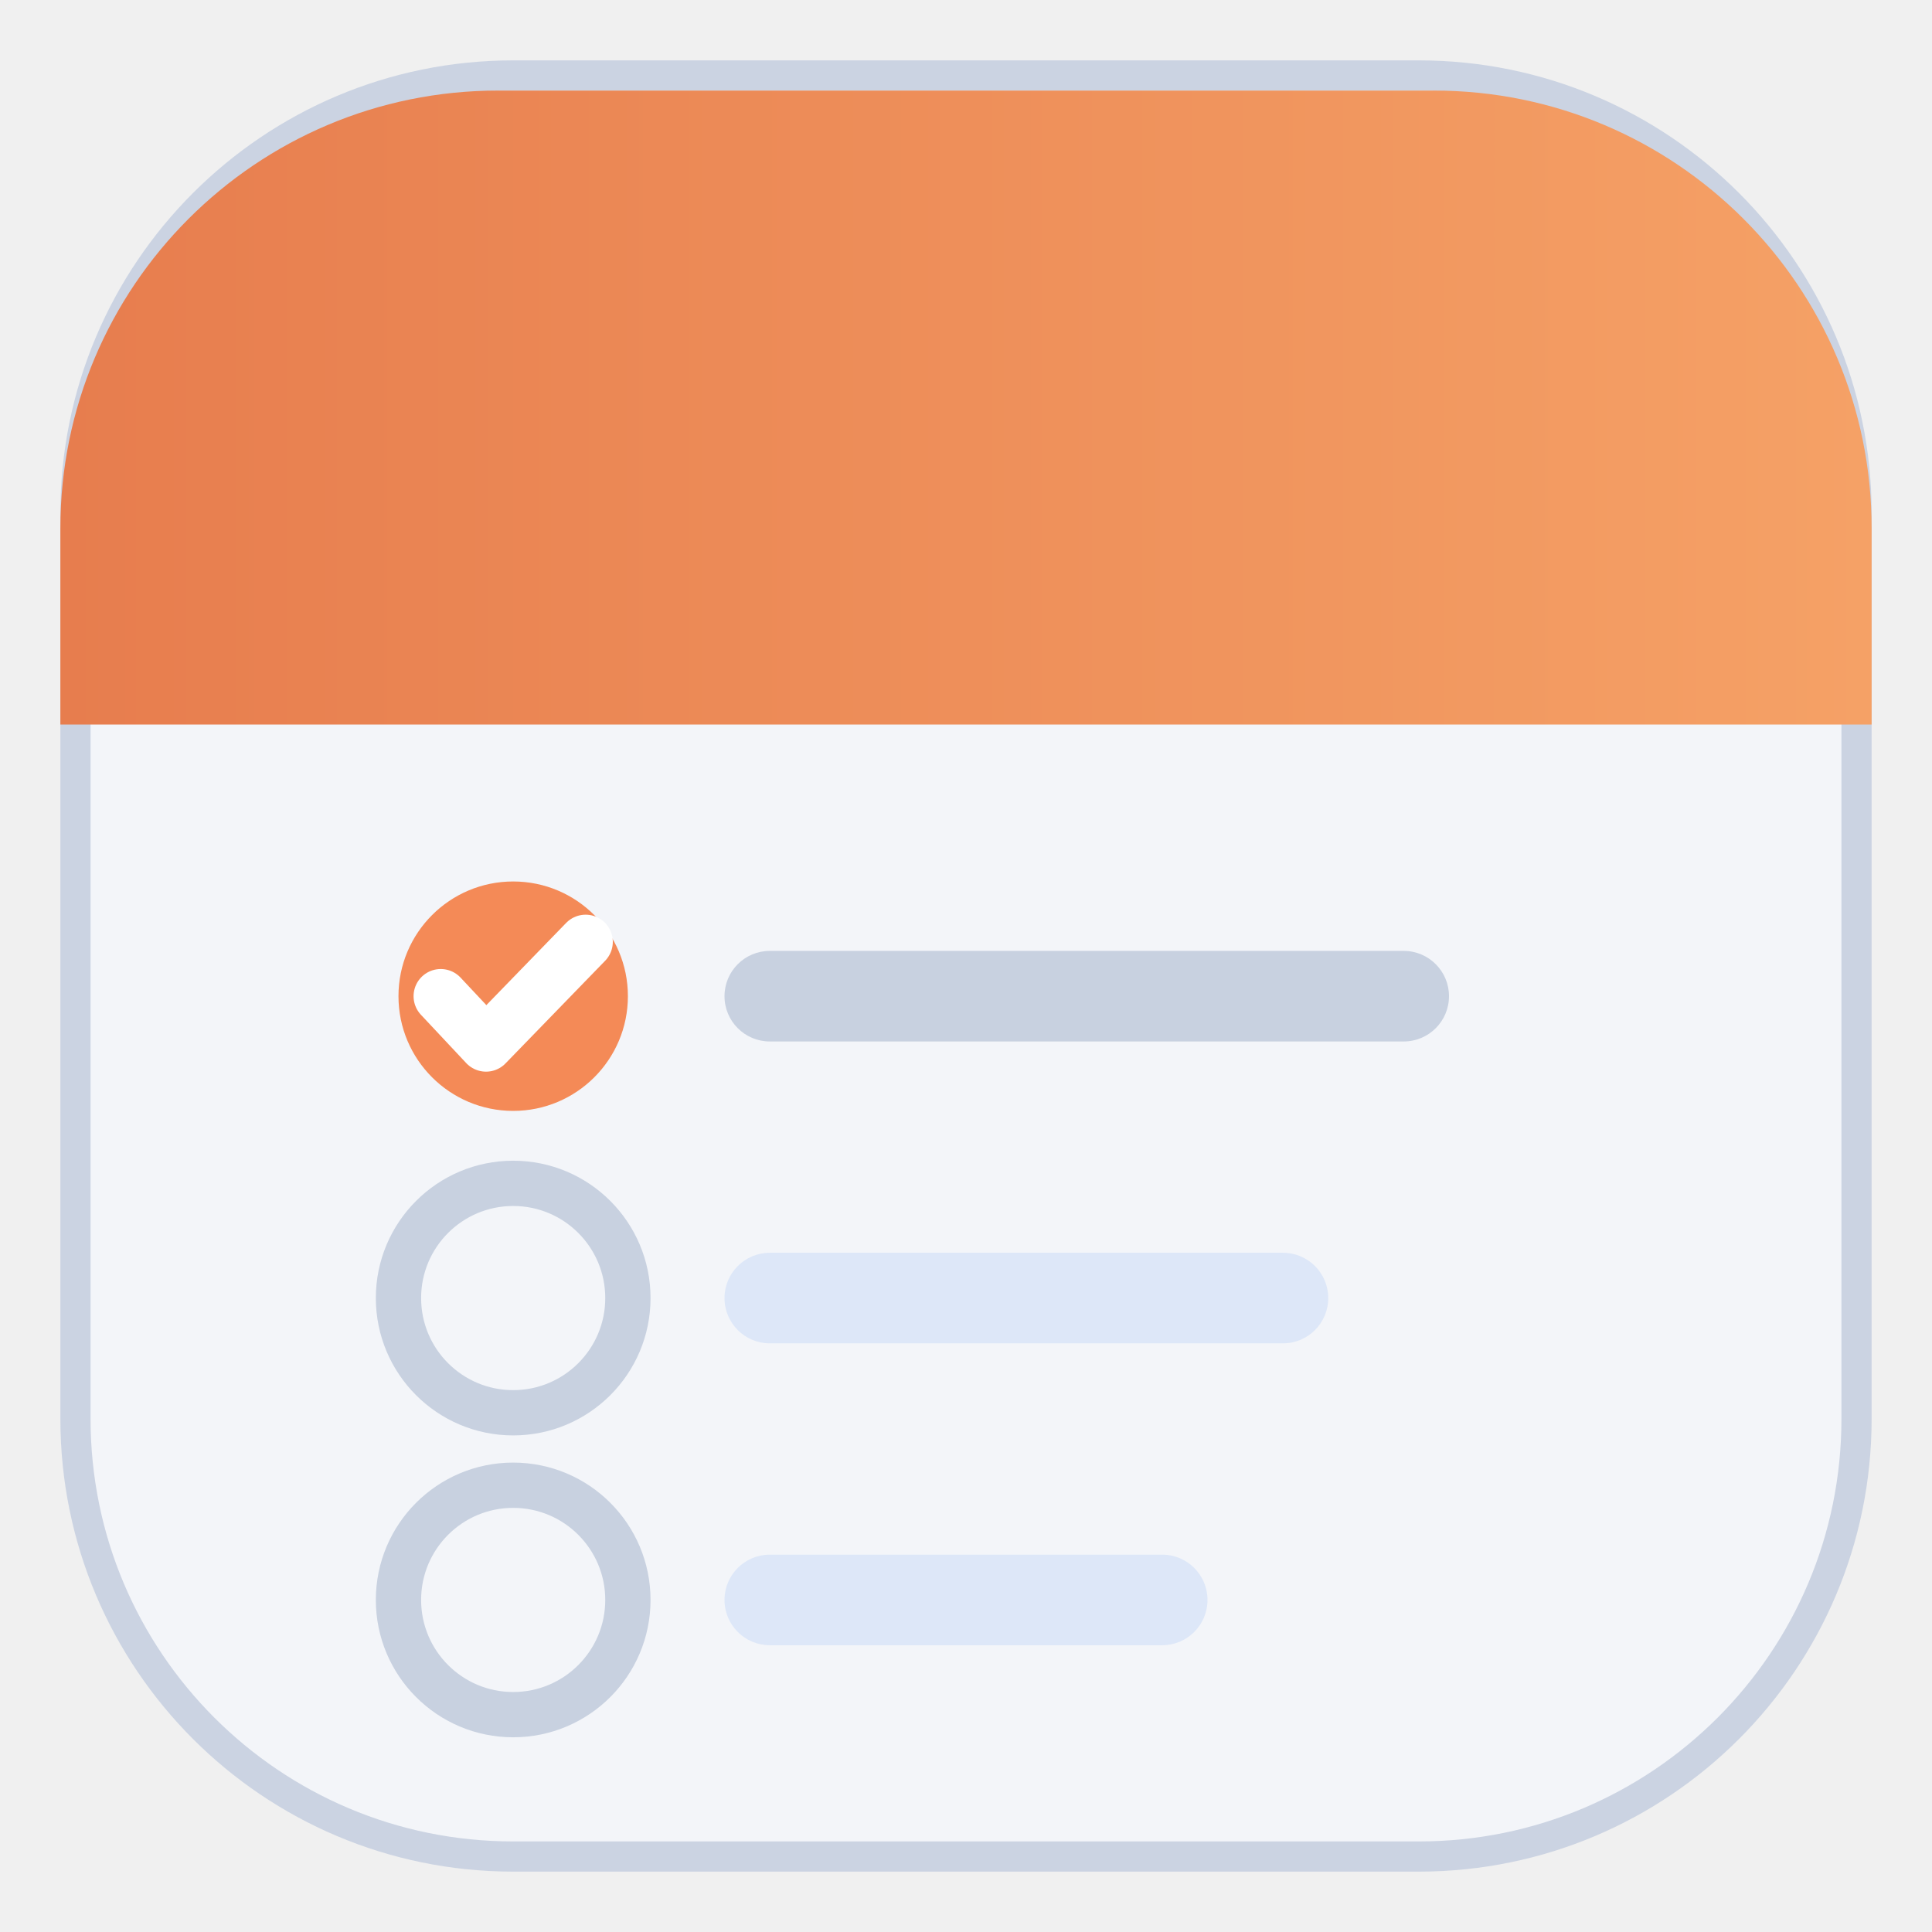
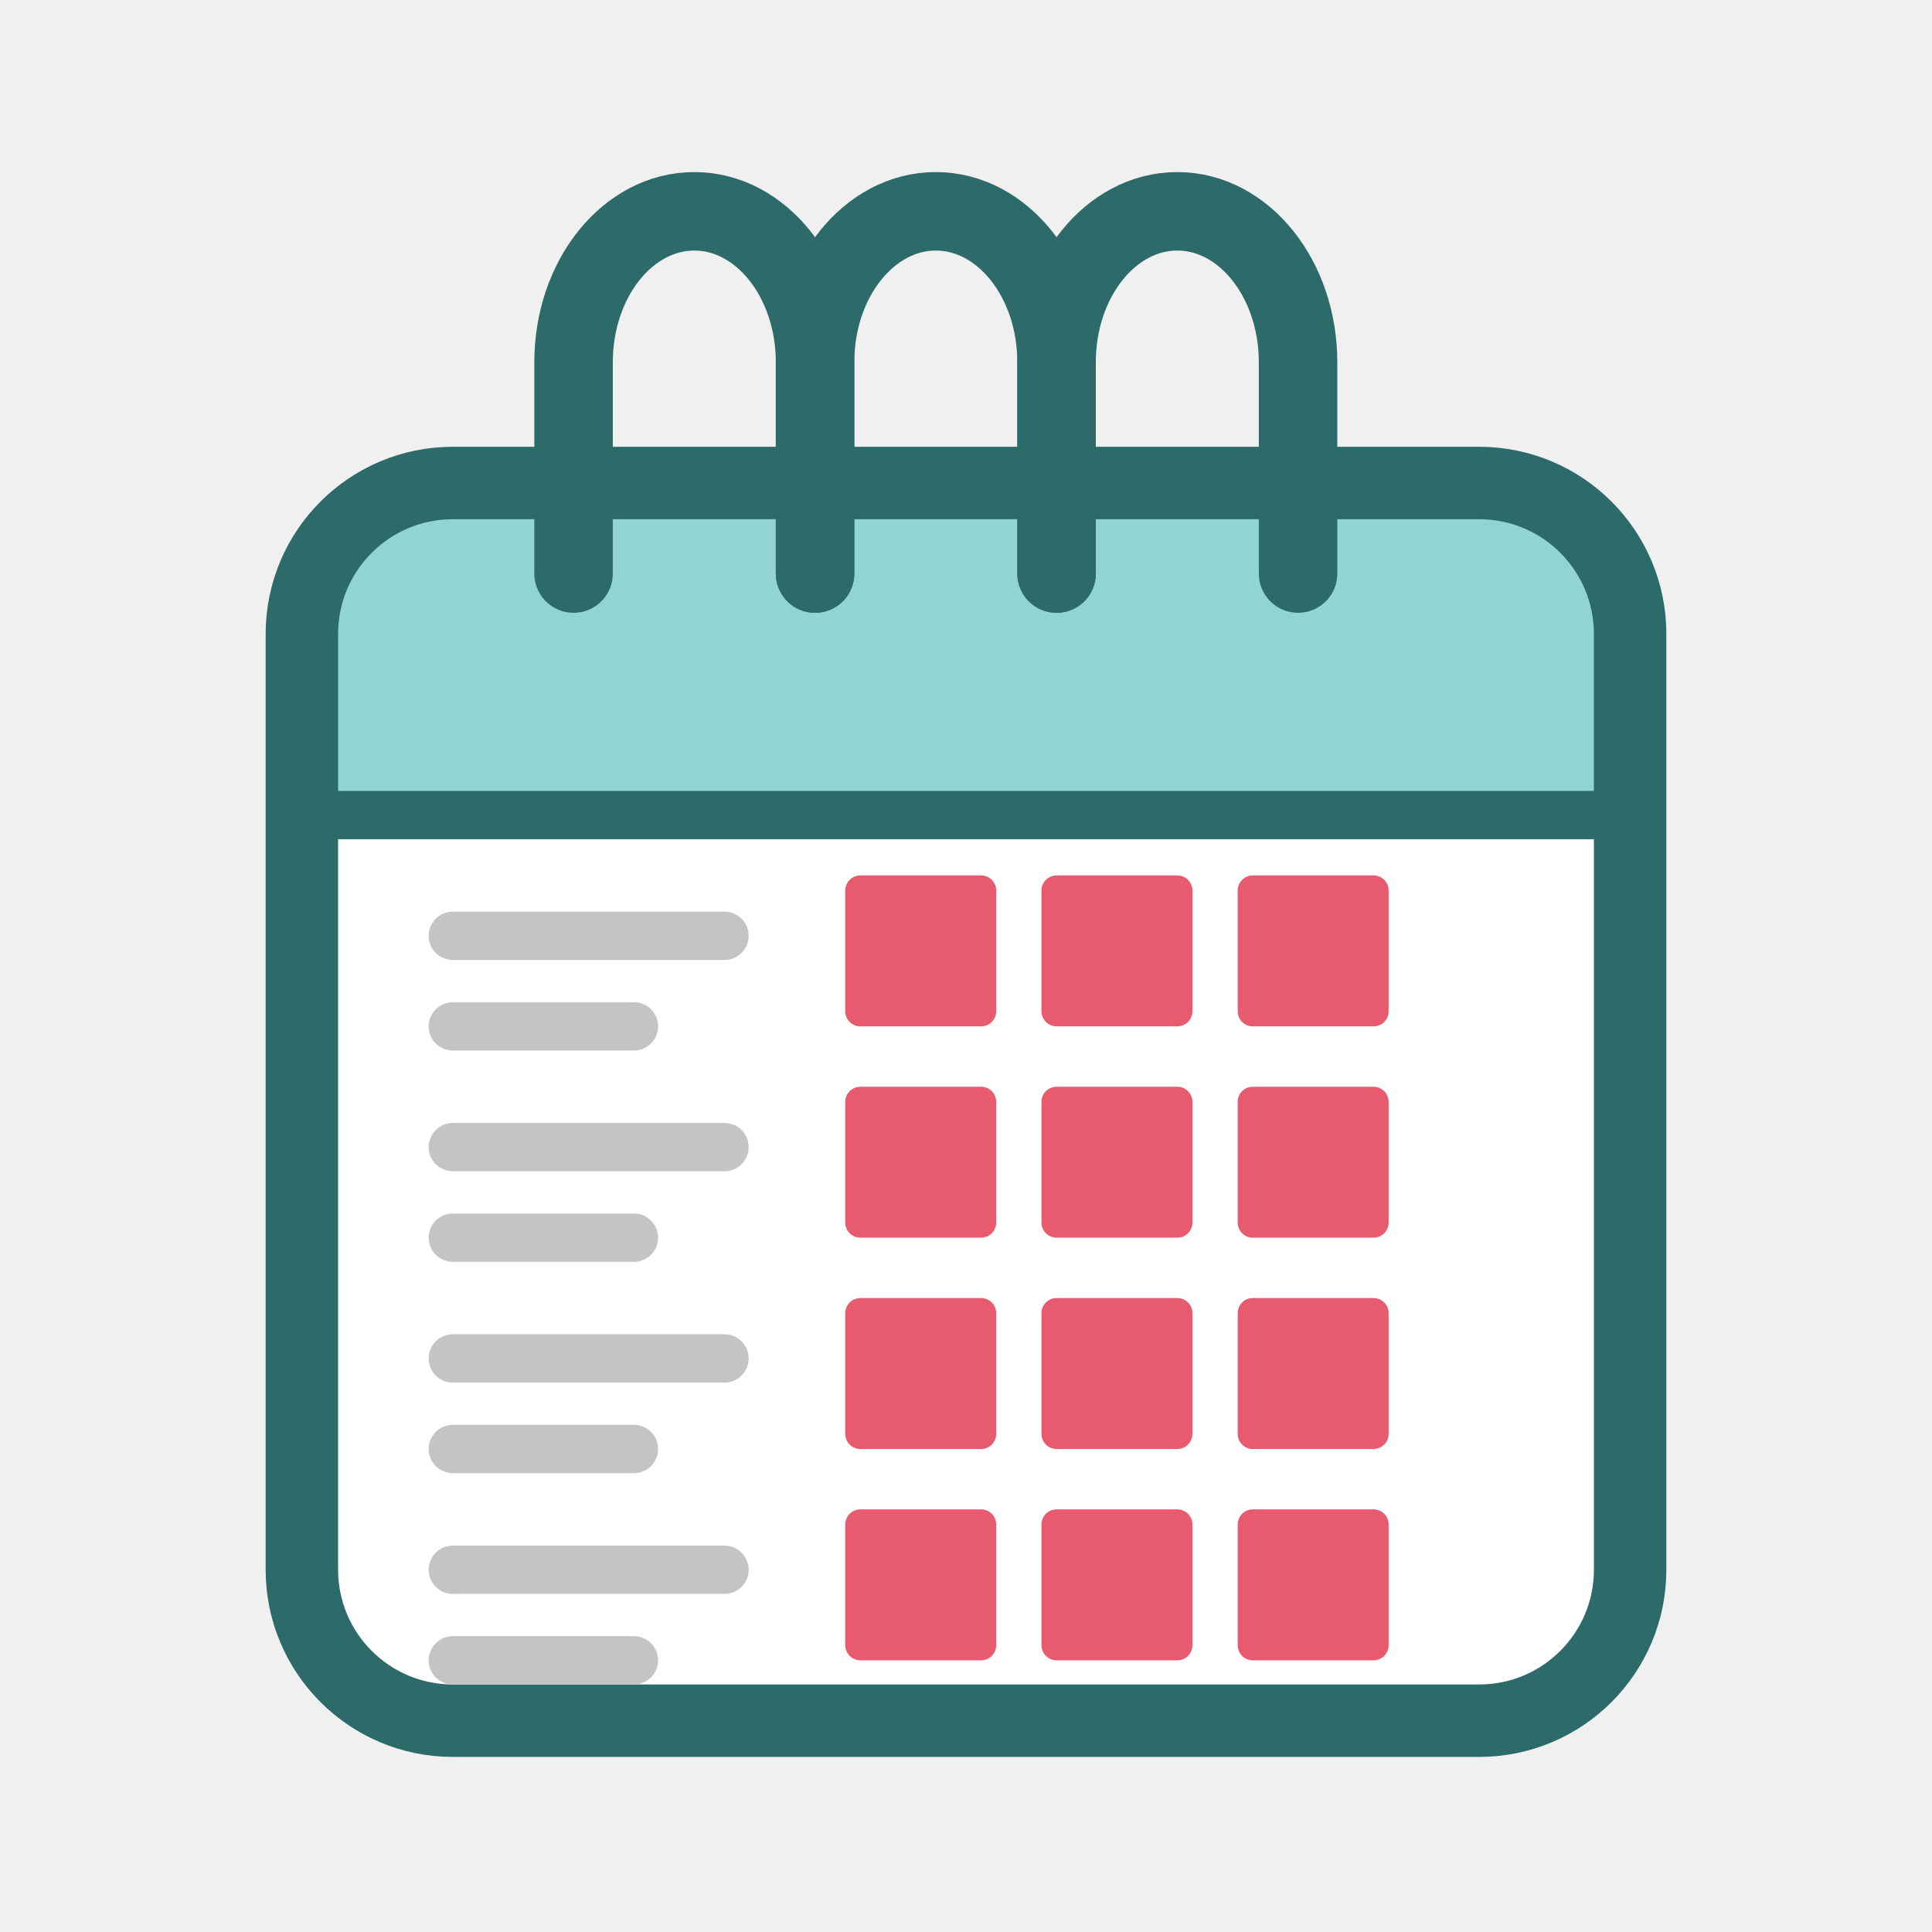
<svg xmlns="http://www.w3.org/2000/svg" width="64" height="64" viewBox="0 0 64 64" fill="none">
-   <rect x="2.5" y="2.5" width="59" height="59" rx="14.5" fill="#F3F5F9" />
-   <rect x="2.5" y="2.5" width="59" height="59" rx="14.5" stroke="#CBD3E2" />
-   <path d="M2 17.5C2 9.492 8.492 3 16.5 3H47.5C55.508 3 62 9.492 62 17.5V24H2V17.5Z" fill="url(#headerGrad)" />
-   <circle cx="17" cy="33" r="3.8" fill="#F48A57" />
-   <path d="M14.6 33L16.1 34.6L19.4 31.2" stroke="#fff" stroke-width="1.8" stroke-linecap="round" stroke-linejoin="round" />
-   <rect x="24" y="31.5" width="24" height="3" rx="1.5" fill="#C8D1E0" />
-   <circle cx="17" cy="43" r="3.8" stroke="#C8D1E0" stroke-width="1.5" fill="none" />
-   <rect x="24" y="41.5" width="20" height="3" rx="1.5" fill="#DDE7F8" />
-   <circle cx="17" cy="53" r="3.8" stroke="#C8D1E0" stroke-width="1.5" fill="none" />
-   <rect x="24" y="51.5" width="16" height="3" rx="1.5" fill="#DDE7F8" />
-   <defs>
-     <linearGradient id="headerGrad" x1="2" y1="13.5" x2="62" y2="13.5" gradientUnits="userSpaceOnUse">
-       <stop stop-color="#E77D4E" />
-       <stop offset="1" stop-color="#F5A166" />
-     </linearGradient>
-   </defs>
+   <path d="M15,16 L49,16 A5,5 0 0,1 54,21 L54,52 A5,5 0 0,1 49,57 L15,57 A5,5 0 0,1 10,52 L10,21 A5,5 0 0,1 15,16 Z" fill="#90D5D2" />
+   <path d="M10,27 L54,27 L54,52 A5,5 0 0,1 49,57 L15,57 A5,5 0 0,1 10,52 Z" fill="#FFFFFF" />
+   <path d="M15,16 L49,16 A5,5 0 0,1 54,21 L54,52 A5,5 0 0,1 49,57 L15,57 A5,5 0 0,1 10,52 L10,21 A5,5 0 0,1 15,16 Z" stroke="#2D6B6B" stroke-width="2.4" fill="none" />
+   <line x1="10" y1="27" x2="54" y2="27" stroke="#2D6B6B" stroke-width="1.6" />
+   <path d="M19,19 V12 A4,5 0 0,1 27,12 V19" stroke="#2D6B6B" stroke-width="2.6" stroke-linecap="round" fill="none" />
+   <path d="M27,19 V12 A4,5 0 0,1 35,12 V19" stroke="#2D6B6B" stroke-width="2.6" stroke-linecap="round" fill="none" />
+   <path d="M35,19 V12 A4,5 0 0,1 43,12 V19" stroke="#2D6B6B" stroke-width="2.6" stroke-linecap="round" fill="none" />
+   <line x1="15" y1="31" x2="24" y2="31" stroke="#C4C4C4" stroke-width="1.6" stroke-linecap="round" />
+   <line x1="15" y1="34" x2="21" y2="34" stroke="#C4C4C4" stroke-width="1.6" stroke-linecap="round" />
+   <line x1="15" y1="38" x2="24" y2="38" stroke="#C4C4C4" stroke-width="1.6" stroke-linecap="round" />
+   <line x1="15" y1="41" x2="21" y2="41" stroke="#C4C4C4" stroke-width="1.6" stroke-linecap="round" />
+   <line x1="15" y1="45" x2="24" y2="45" stroke="#C4C4C4" stroke-width="1.6" stroke-linecap="round" />
+   <line x1="15" y1="48" x2="21" y2="48" stroke="#C4C4C4" stroke-width="1.6" stroke-linecap="round" />
+   <line x1="15" y1="52" x2="24" y2="52" stroke="#C4C4C4" stroke-width="1.6" stroke-linecap="round" />
+   <line x1="15" y1="55" x2="21" y2="55" stroke="#C4C4C4" stroke-width="1.6" stroke-linecap="round" />
+   <rect x="28" y="29" width="5" height="5" rx="0.5" fill="#E85B6F" />
+   <rect x="34.5" y="29" width="5" height="5" rx="0.5" fill="#E85B6F" />
+   <rect x="41" y="29" width="5" height="5" rx="0.5" fill="#E85B6F" />
+   <rect x="28" y="36" width="5" height="5" rx="0.5" fill="#E85B6F" />
+   <rect x="34.5" y="36" width="5" height="5" rx="0.5" fill="#E85B6F" />
+   <rect x="41" y="36" width="5" height="5" rx="0.5" fill="#E85B6F" />
+   <rect x="28" y="43" width="5" height="5" rx="0.5" fill="#E85B6F" />
+   <rect x="34.5" y="43" width="5" height="5" rx="0.5" fill="#E85B6F" />
+   <rect x="41" y="43" width="5" height="5" rx="0.5" fill="#E85B6F" />
+   <rect x="28" y="50" width="5" height="5" rx="0.5" fill="#E85B6F" />
+   <rect x="34.5" y="50" width="5" height="5" rx="0.5" fill="#E85B6F" />
+   <rect x="41" y="50" width="5" height="5" rx="0.5" fill="#E85B6F" />
</svg>
